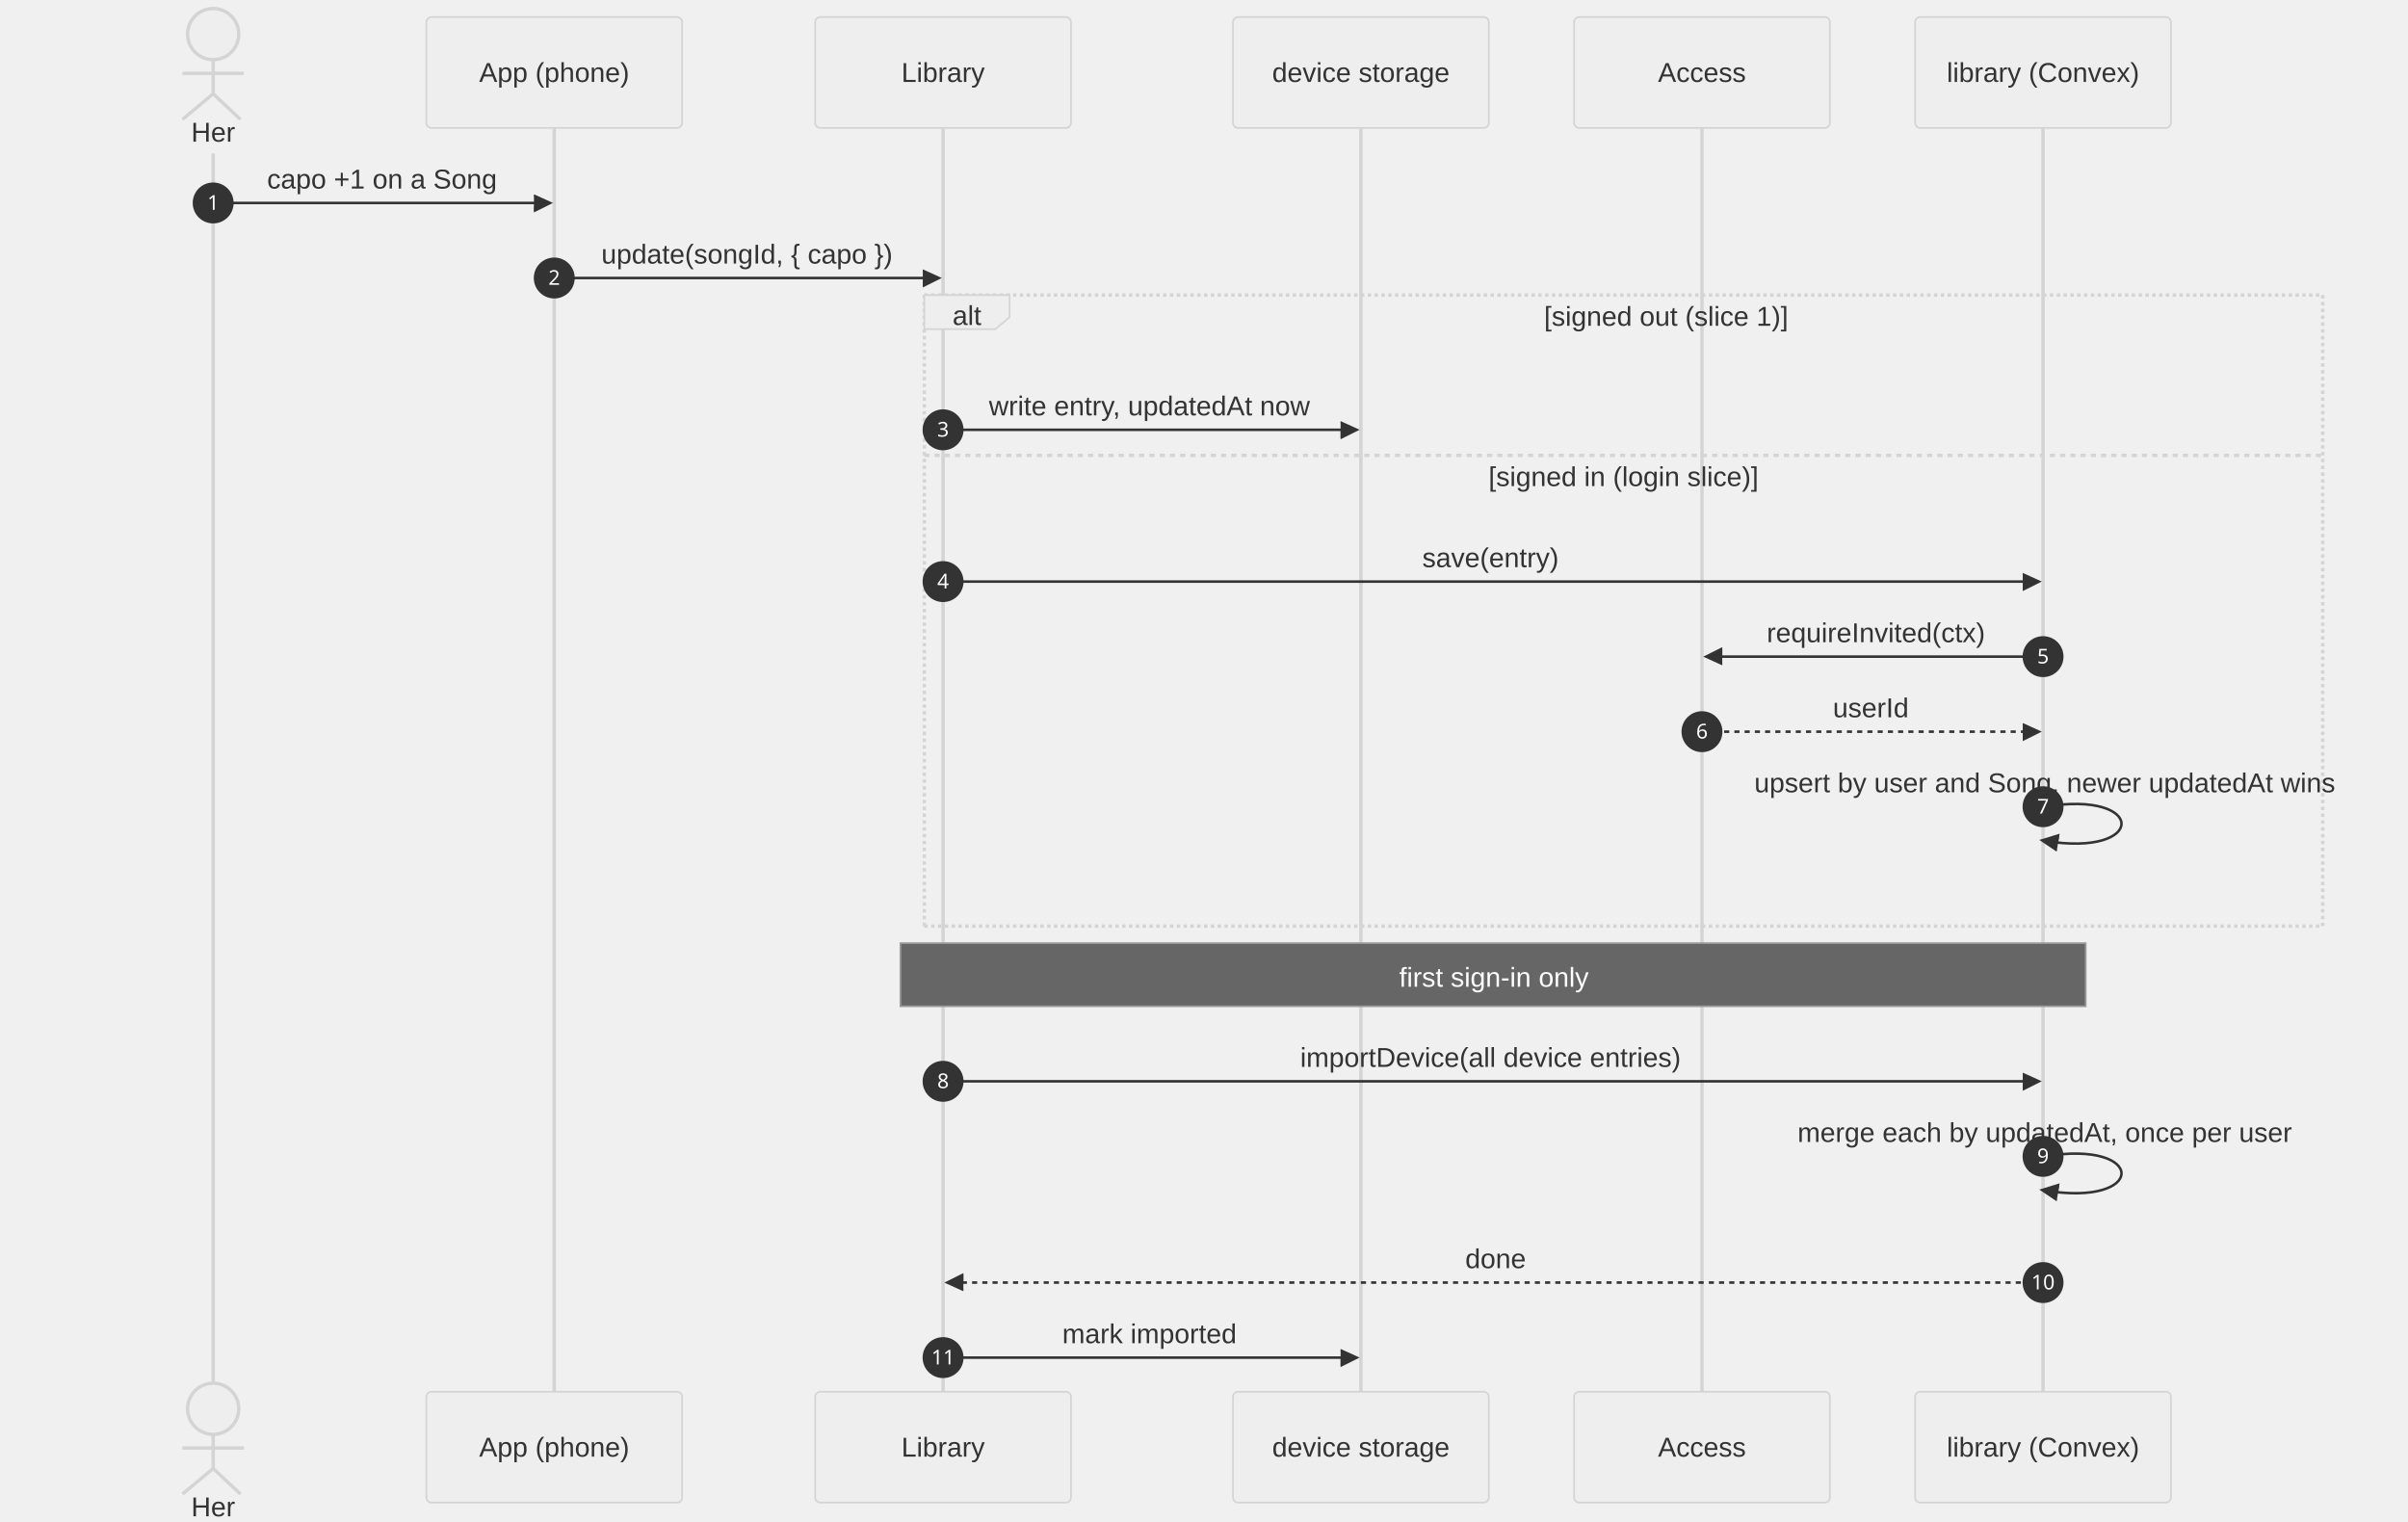
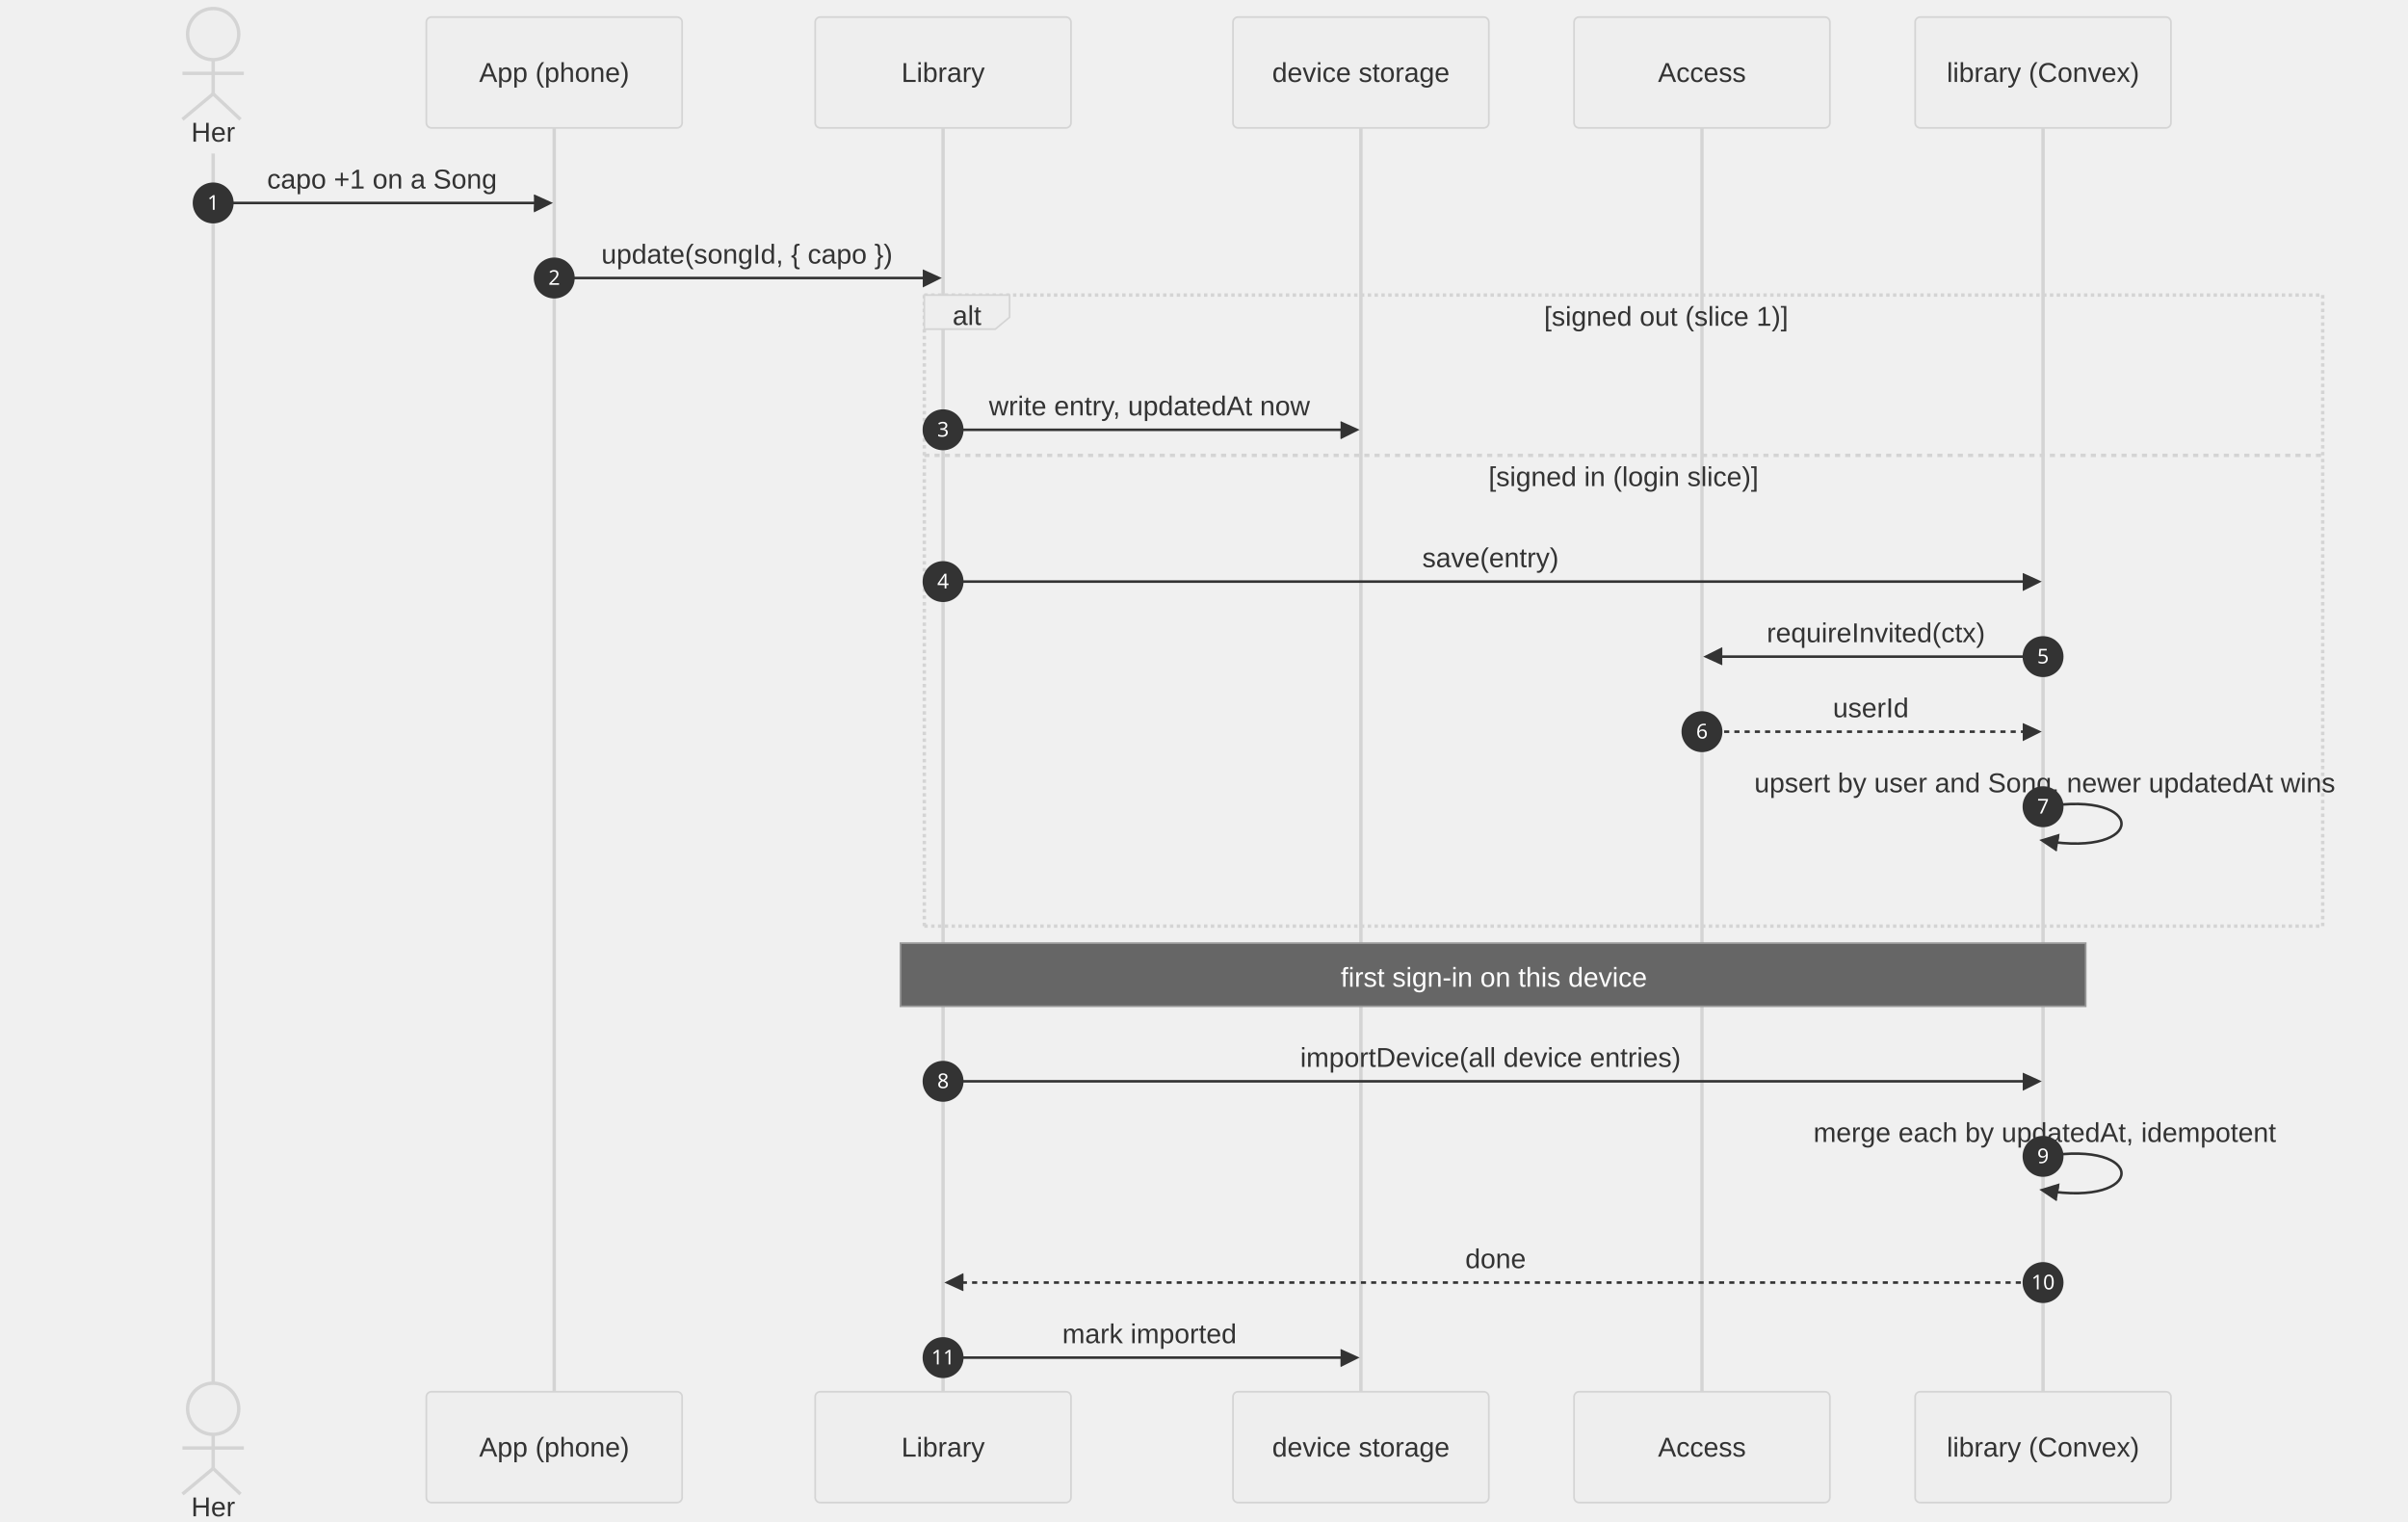
<svg xmlns="http://www.w3.org/2000/svg" id="rendered" width="100%" style="max-width: 1412px;" viewBox="-50 -10 1412 892" role="graphics-document document" aria-roledescription="sequence">
  <g>
    <rect x="1073" y="806" fill="#eaeaea" stroke="#666" width="150" height="65" name="LC" rx="3" ry="3" class="actor actor-bottom" />
    <text x="1148" y="838.5" dominant-baseline="central" alignment-baseline="central" class="actor actor-box" style="text-anchor: middle; font-size: 16px; font-weight: 400;">
      <tspan x="1148" dy="0">library (Convex)</tspan>
    </text>
  </g>
  <g>
    <rect x="873" y="806" fill="#eaeaea" stroke="#666" width="150" height="65" name="Acc" rx="3" ry="3" class="actor actor-bottom" />
    <text x="948" y="838.5" dominant-baseline="central" alignment-baseline="central" class="actor actor-box" style="text-anchor: middle; font-size: 16px; font-weight: 400;">
      <tspan x="948" dy="0">Access</tspan>
    </text>
  </g>
  <g>
    <rect x="673" y="806" fill="#eaeaea" stroke="#666" width="150" height="65" name="Dev" rx="3" ry="3" class="actor actor-bottom" />
    <text x="748" y="838.5" dominant-baseline="central" alignment-baseline="central" class="actor actor-box" style="text-anchor: middle; font-size: 16px; font-weight: 400;">
      <tspan x="748" dy="0">device storage</tspan>
    </text>
  </g>
  <g>
    <rect x="428" y="806" fill="#eaeaea" stroke="#666" width="150" height="65" name="Lib" rx="3" ry="3" class="actor actor-bottom" />
    <text x="503" y="838.5" dominant-baseline="central" alignment-baseline="central" class="actor actor-box" style="text-anchor: middle; font-size: 16px; font-weight: 400;">
      <tspan x="503" dy="0">Library</tspan>
    </text>
  </g>
  <g>
    <rect x="200" y="806" fill="#eaeaea" stroke="#666" width="150" height="65" name="App" rx="3" ry="3" class="actor actor-bottom" />
    <text x="275" y="838.5" dominant-baseline="central" alignment-baseline="central" class="actor actor-box" style="text-anchor: middle; font-size: 16px; font-weight: 400;">
      <tspan x="275" dy="0">App (phone)</tspan>
    </text>
  </g>
  <g />
  <g>
    <line id="actor5" x1="1148" y1="65" x2="1148" y2="806" class="actor-line 200" stroke-width="0.5px" stroke="#999" name="LC" data-et="life-line" data-id="LC" />
    <g id="root-5" data-et="participant" data-type="participant" data-id="LC">
      <rect x="1073" y="0" fill="#eaeaea" stroke="#666" width="150" height="65" name="LC" rx="3" ry="3" class="actor actor-top" />
      <text x="1148" y="32.5" dominant-baseline="central" alignment-baseline="central" class="actor actor-box" style="text-anchor: middle; font-size: 16px; font-weight: 400;">
        <tspan x="1148" dy="0">library (Convex)</tspan>
      </text>
    </g>
  </g>
  <g>
    <line id="actor4" x1="948" y1="65" x2="948" y2="806" class="actor-line 200" stroke-width="0.5px" stroke="#999" name="Acc" data-et="life-line" data-id="Acc" />
    <g id="root-4" data-et="participant" data-type="participant" data-id="Acc">
      <rect x="873" y="0" fill="#eaeaea" stroke="#666" width="150" height="65" name="Acc" rx="3" ry="3" class="actor actor-top" />
      <text x="948" y="32.5" dominant-baseline="central" alignment-baseline="central" class="actor actor-box" style="text-anchor: middle; font-size: 16px; font-weight: 400;">
        <tspan x="948" dy="0">Access</tspan>
      </text>
    </g>
  </g>
  <g>
    <line id="actor3" x1="748" y1="65" x2="748" y2="806" class="actor-line 200" stroke-width="0.5px" stroke="#999" name="Dev" data-et="life-line" data-id="Dev" />
    <g id="root-3" data-et="participant" data-type="participant" data-id="Dev">
      <rect x="673" y="0" fill="#eaeaea" stroke="#666" width="150" height="65" name="Dev" rx="3" ry="3" class="actor actor-top" />
      <text x="748" y="32.5" dominant-baseline="central" alignment-baseline="central" class="actor actor-box" style="text-anchor: middle; font-size: 16px; font-weight: 400;">
        <tspan x="748" dy="0">device storage</tspan>
      </text>
    </g>
  </g>
  <g>
    <line id="actor2" x1="503" y1="65" x2="503" y2="806" class="actor-line 200" stroke-width="0.5px" stroke="#999" name="Lib" data-et="life-line" data-id="Lib" />
    <g id="root-2" data-et="participant" data-type="participant" data-id="Lib">
      <rect x="428" y="0" fill="#eaeaea" stroke="#666" width="150" height="65" name="Lib" rx="3" ry="3" class="actor actor-top" />
      <text x="503" y="32.5" dominant-baseline="central" alignment-baseline="central" class="actor actor-box" style="text-anchor: middle; font-size: 16px; font-weight: 400;">
        <tspan x="503" dy="0">Library</tspan>
      </text>
    </g>
  </g>
  <g>
    <line id="actor1" x1="275" y1="65" x2="275" y2="806" class="actor-line 200" stroke-width="0.5px" stroke="#999" name="App" data-et="life-line" data-id="App" />
    <g id="root-1" data-et="participant" data-type="participant" data-id="App">
      <rect x="200" y="0" fill="#eaeaea" stroke="#666" width="150" height="65" name="App" rx="3" ry="3" class="actor actor-top" />
      <text x="275" y="32.5" dominant-baseline="central" alignment-baseline="central" class="actor actor-box" style="text-anchor: middle; font-size: 16px; font-weight: 400;">
        <tspan x="275" dy="0">App (phone)</tspan>
      </text>
    </g>
  </g>
  <g>
    <line id="actor0" x1="75" y1="80" x2="75" y2="806" class="actor-line 200" stroke-width="0.5px" stroke="#999" name="Her" data-et="life-line" data-id="Her" />
  </g>
  <style>#rendered{font-family:"trebuchet ms",verdana,arial,sans-serif;font-size:16px;fill:#000000;}@keyframes edge-animation-frame{from{stroke-dashoffset:0;}}@keyframes dash{to{stroke-dashoffset:0;}}#rendered .edge-animation-slow{stroke-dasharray:9,5!important;stroke-dashoffset:900;animation:dash 50s linear infinite;stroke-linecap:round;}#rendered .edge-animation-fast{stroke-dasharray:9,5!important;stroke-dashoffset:900;animation:dash 20s linear infinite;stroke-linecap:round;}#rendered .error-icon{fill:#552222;}#rendered .error-text{fill:#552222;stroke:#552222;}#rendered .edge-thickness-normal{stroke-width:1px;}#rendered .edge-thickness-thick{stroke-width:3.5px;}#rendered .edge-pattern-solid{stroke-dasharray:0;}#rendered .edge-thickness-invisible{stroke-width:0;fill:none;}#rendered .edge-pattern-dashed{stroke-dasharray:3;}#rendered .edge-pattern-dotted{stroke-dasharray:2;}#rendered .marker{fill:#666;stroke:#666;}#rendered .marker.cross{stroke:#666;}#rendered svg{font-family:"trebuchet ms",verdana,arial,sans-serif;font-size:16px;}#rendered p{margin:0;}#rendered .actor{stroke:hsl(0, 0%, 83%);fill:#eee;stroke-width:1;}#rendered rect.actor.outer-path[data-look="neo"]{filter:drop-shadow( 1px 2px 2px rgba(185,185,185,1));}#rendered rect.note[data-look="neo"]{stroke:#999;fill:#666;filter:drop-shadow( 1px 2px 2px rgba(185,185,185,1));}#rendered text.actor&gt;tspan{fill:#333;stroke:none;}#rendered .actor-line{stroke:hsl(0, 0%, 83%);}#rendered .innerArc{stroke-width:1.5;stroke-dasharray:none;}#rendered .messageLine0{stroke-width:1.5;stroke-dasharray:none;stroke:#333;}#rendered .messageLine1{stroke-width:1.5;stroke-dasharray:2,2;stroke:#333;}#rendered [id$="-arrowhead"] path{fill:#333;stroke:#333;}#rendered .sequenceNumber{fill:white;}#rendered [id$="-sequencenumber"]{fill:#333;}#rendered [id$="-crosshead"] path{fill:#333;stroke:#333;}#rendered .messageText{fill:#333;stroke:none;}#rendered .labelBox{stroke:hsl(0, 0%, 83%);fill:#eee;filter:none;}#rendered .labelText,#rendered .labelText&gt;tspan{fill:#333;stroke:none;}#rendered .loopText,#rendered .loopText&gt;tspan{fill:#333;stroke:none;}#rendered .sectionTitle,#rendered .sectionTitle&gt;tspan{fill:#333;stroke:none;}#rendered .loopLine{stroke-width:2px;stroke-dasharray:2,2;stroke:hsl(0, 0%, 83%);fill:hsl(0, 0%, 83%);}#rendered .note{stroke:#999;fill:#666;}#rendered .noteText,#rendered .noteText&gt;tspan{fill:#fff;stroke:none;font-weight:normal;}#rendered .activation0{fill:#f4f4f4;stroke:#666;}#rendered .activation1{fill:#f4f4f4;stroke:#666;}#rendered .activation2{fill:#f4f4f4;stroke:#666;}#rendered .actorPopupMenu{position:absolute;}#rendered .actorPopupMenuPanel{position:absolute;fill:#eee;box-shadow:0px 8px 16px 0px rgba(0,0,0,0.2);filter:drop-shadow(3px 5px 2px rgb(0 0 0 / 0.4));}#rendered .actor-man circle,#rendered line{fill:#eee;stroke-width:2px;}#rendered g rect.rect{filter:drop-shadow( 1px 2px 2px rgba(185,185,185,1));stroke:#999;}#rendered .node .neo-node{stroke:#999;}#rendered [data-look="neo"].node rect,#rendered [data-look="neo"].cluster rect,#rendered [data-look="neo"].node polygon{stroke:url(#rendered-gradient);filter:drop-shadow( 1px 2px 2px rgba(185,185,185,1));}#rendered [data-look="neo"].swimlane.cluster rect{filter:none;}#rendered [data-look="neo"].node path{stroke:url(#rendered-gradient);stroke-width:1px;}#rendered [data-look="neo"].node .outer-path{filter:drop-shadow( 1px 2px 2px rgba(185,185,185,1));}#rendered [data-look="neo"].node .neo-line path{stroke:#999;filter:none;}#rendered [data-look="neo"].node circle{stroke:url(#rendered-gradient);filter:drop-shadow( 1px 2px 2px rgba(185,185,185,1));}#rendered [data-look="neo"].node circle .state-start{fill:#000000;}#rendered [data-look="neo"].icon-shape .icon{fill:url(#rendered-gradient);filter:drop-shadow( 1px 2px 2px rgba(185,185,185,1));}#rendered [data-look="neo"].icon-shape .icon-neo path{stroke:url(#rendered-gradient);filter:drop-shadow( 1px 2px 2px rgba(185,185,185,1));}#rendered :root{--mermaid-font-family:"trebuchet ms",verdana,arial,sans-serif;}</style>
  <g />
  <defs>
    <symbol id="rendered-computer" width="24" height="24">
      <path transform="scale(.5)" d="M2 2v13h20v-13h-20zm18 11h-16v-9h16v9zm-10.228 6l.466-1h3.524l.467 1h-4.457zm14.228 3h-24l2-6h2.104l-1.33 4h18.45l-1.297-4h2.073l2 6zm-5-10h-14v-7h14v7z" />
    </symbol>
  </defs>
  <defs>
    <symbol id="rendered-database" fill-rule="evenodd" clip-rule="evenodd">
      <path transform="scale(.5)" d="M12.258.001l.256.004.255.005.253.008.251.01.249.012.247.015.246.016.242.019.241.02.239.023.236.024.233.027.231.028.229.031.225.032.223.034.22.036.217.038.214.04.211.041.208.043.205.045.201.046.198.048.194.05.191.051.187.053.183.054.18.056.175.057.172.059.168.06.163.061.16.063.155.064.15.066.074.033.073.033.071.034.07.034.069.035.068.035.067.035.066.035.064.036.064.036.062.036.06.036.06.037.058.037.058.037.055.038.055.038.053.038.052.038.051.039.05.039.048.039.047.039.045.04.044.04.043.04.041.04.04.041.039.041.037.041.036.041.034.041.033.042.032.042.03.042.029.042.027.042.026.043.024.043.023.043.021.043.02.043.018.044.017.043.015.044.013.044.012.044.011.045.009.044.007.045.006.045.004.045.002.045.001.045v17l-.001.045-.002.045-.004.045-.006.045-.007.045-.009.044-.011.045-.012.044-.013.044-.015.044-.017.043-.018.044-.02.043-.021.043-.023.043-.024.043-.026.043-.027.042-.029.042-.03.042-.032.042-.033.042-.034.041-.036.041-.037.041-.039.041-.04.041-.041.04-.043.04-.044.04-.045.04-.047.039-.048.039-.05.039-.051.039-.052.038-.053.038-.055.038-.055.038-.058.037-.058.037-.06.037-.06.036-.062.036-.064.036-.064.036-.066.035-.067.035-.068.035-.069.035-.07.034-.071.034-.073.033-.074.033-.15.066-.155.064-.16.063-.163.061-.168.06-.172.059-.175.057-.18.056-.183.054-.187.053-.191.051-.194.05-.198.048-.201.046-.205.045-.208.043-.211.041-.214.04-.217.038-.22.036-.223.034-.225.032-.229.031-.231.028-.233.027-.236.024-.239.023-.241.02-.242.019-.246.016-.247.015-.249.012-.251.01-.253.008-.255.005-.256.004-.258.001-.258-.001-.256-.004-.255-.005-.253-.008-.251-.01-.249-.012-.247-.015-.245-.016-.243-.019-.241-.02-.238-.023-.236-.024-.234-.027-.231-.028-.228-.031-.226-.032-.223-.034-.22-.036-.217-.038-.214-.04-.211-.041-.208-.043-.204-.045-.201-.046-.198-.048-.195-.05-.19-.051-.187-.053-.184-.054-.179-.056-.176-.057-.172-.059-.167-.06-.164-.061-.159-.063-.155-.064-.151-.066-.074-.033-.072-.033-.072-.034-.07-.034-.069-.035-.068-.035-.067-.035-.066-.035-.064-.036-.063-.036-.062-.036-.061-.036-.06-.037-.058-.037-.057-.037-.056-.038-.055-.038-.053-.038-.052-.038-.051-.039-.049-.039-.049-.039-.046-.039-.046-.04-.044-.04-.043-.04-.041-.04-.04-.041-.039-.041-.037-.041-.036-.041-.034-.041-.033-.042-.032-.042-.03-.042-.029-.042-.027-.042-.026-.043-.024-.043-.023-.043-.021-.043-.02-.043-.018-.044-.017-.043-.015-.044-.013-.044-.012-.044-.011-.045-.009-.044-.007-.045-.006-.045-.004-.045-.002-.045-.001-.045v-17l.001-.045.002-.045.004-.045.006-.045.007-.045.009-.044.011-.045.012-.044.013-.044.015-.044.017-.043.018-.044.02-.043.021-.043.023-.043.024-.043.026-.043.027-.042.029-.042.03-.042.032-.042.033-.042.034-.041.036-.041.037-.041.039-.041.04-.041.041-.04.043-.04.044-.04.046-.04.046-.039.049-.039.049-.039.051-.039.052-.038.053-.038.055-.038.056-.038.057-.037.058-.037.06-.037.061-.036.062-.036.063-.036.064-.036.066-.035.067-.035.068-.035.069-.035.07-.034.072-.034.072-.033.074-.033.151-.066.155-.064.159-.063.164-.061.167-.06.172-.059.176-.057.179-.056.184-.054.187-.053.19-.051.195-.05.198-.048.201-.046.204-.045.208-.043.211-.041.214-.04.217-.038.22-.036.223-.034.226-.032.228-.031.231-.028.234-.027.236-.024.238-.023.241-.02.243-.019.245-.016.247-.015.249-.012.251-.01.253-.008.255-.005.256-.004.258-.001.258.001zm-9.258 20.499v.01l.001.021.003.021.004.022.005.021.006.022.007.022.009.023.01.022.011.023.012.023.013.023.015.023.016.024.017.023.018.024.019.024.021.024.022.025.023.024.024.025.052.049.056.05.061.051.066.051.07.051.075.051.079.052.084.052.088.052.092.052.097.052.102.051.105.052.11.052.114.051.119.051.123.051.127.05.131.05.135.05.139.048.144.049.147.047.152.047.155.047.16.045.163.045.167.043.171.043.176.041.178.041.183.039.187.039.19.037.194.035.197.035.202.033.204.031.209.03.212.029.216.027.219.025.222.024.226.021.23.02.233.018.236.016.24.015.243.012.246.01.249.008.253.005.256.004.259.001.26-.001.257-.004.254-.005.25-.008.247-.011.244-.012.241-.014.237-.016.233-.018.231-.021.226-.021.224-.024.22-.026.216-.027.212-.028.21-.031.205-.031.202-.034.198-.034.194-.036.191-.037.187-.039.183-.04.179-.04.175-.042.172-.043.168-.044.163-.045.16-.046.155-.046.152-.047.148-.048.143-.049.139-.049.136-.05.131-.05.126-.05.123-.051.118-.052.114-.051.11-.052.106-.052.101-.052.096-.052.092-.052.088-.053.083-.051.079-.052.074-.052.07-.051.065-.051.06-.051.056-.05.051-.05.023-.024.023-.025.021-.024.02-.024.019-.024.018-.024.017-.024.015-.023.014-.024.013-.023.012-.023.01-.023.01-.022.008-.022.006-.022.006-.022.004-.022.004-.021.001-.021.001-.021v-4.127l-.077.055-.08.053-.083.054-.085.053-.087.052-.09.052-.093.051-.095.05-.097.05-.1.049-.102.049-.105.048-.106.047-.109.047-.111.046-.114.045-.115.045-.118.044-.12.043-.122.042-.124.042-.126.041-.128.04-.13.04-.132.038-.134.038-.135.037-.138.037-.139.035-.142.035-.143.034-.144.033-.147.032-.148.031-.15.03-.151.03-.153.029-.154.027-.156.027-.158.026-.159.025-.161.024-.162.023-.163.022-.165.021-.166.02-.167.019-.169.018-.169.017-.171.016-.173.015-.173.014-.175.013-.175.012-.177.011-.178.01-.179.008-.179.008-.181.006-.182.005-.182.004-.184.003-.184.002h-.37l-.184-.002-.184-.003-.182-.004-.182-.005-.181-.006-.179-.008-.179-.008-.178-.01-.176-.011-.176-.012-.175-.013-.173-.014-.172-.015-.171-.016-.17-.017-.169-.018-.167-.019-.166-.02-.165-.021-.163-.022-.162-.023-.161-.024-.159-.025-.157-.026-.156-.027-.155-.027-.153-.029-.151-.03-.15-.03-.148-.031-.146-.032-.145-.033-.143-.034-.141-.035-.14-.035-.137-.037-.136-.037-.134-.038-.132-.038-.13-.04-.128-.04-.126-.041-.124-.042-.122-.042-.12-.044-.117-.043-.116-.045-.113-.045-.112-.046-.109-.047-.106-.047-.105-.048-.102-.049-.1-.049-.097-.05-.095-.05-.093-.052-.09-.051-.087-.052-.085-.053-.083-.054-.08-.054-.077-.054v4.127zm0-5.654v.011l.001.021.003.021.004.021.005.022.006.022.007.022.009.022.01.022.011.023.012.023.013.023.015.024.016.023.017.024.018.024.019.024.021.024.022.024.023.025.024.024.052.05.056.05.061.05.066.051.07.051.075.052.079.051.084.052.088.052.092.052.097.052.102.052.105.052.11.051.114.051.119.052.123.05.127.051.131.05.135.049.139.049.144.048.147.048.152.047.155.046.16.045.163.045.167.044.171.042.176.042.178.04.183.04.187.038.19.037.194.036.197.034.202.033.204.032.209.03.212.028.216.027.219.025.222.024.226.022.23.02.233.018.236.016.24.014.243.012.246.01.249.008.253.006.256.003.259.001.26-.001.257-.003.254-.006.25-.008.247-.01.244-.012.241-.015.237-.016.233-.018.231-.02.226-.022.224-.024.22-.025.216-.027.212-.029.21-.03.205-.032.202-.033.198-.035.194-.036.191-.037.187-.039.183-.039.179-.041.175-.042.172-.043.168-.044.163-.045.16-.045.155-.047.152-.047.148-.048.143-.048.139-.05.136-.049.131-.05.126-.051.123-.051.118-.051.114-.052.11-.052.106-.052.101-.052.096-.052.092-.052.088-.052.083-.052.079-.052.074-.051.07-.052.065-.051.06-.05.056-.051.051-.049.023-.025.023-.024.021-.025.02-.024.019-.024.018-.024.017-.024.015-.023.014-.023.013-.024.012-.022.01-.023.01-.023.008-.022.006-.022.006-.022.004-.021.004-.022.001-.021.001-.021v-4.139l-.077.054-.08.054-.083.054-.085.052-.087.053-.09.051-.093.051-.095.051-.097.05-.1.049-.102.049-.105.048-.106.047-.109.047-.111.046-.114.045-.115.044-.118.044-.12.044-.122.042-.124.042-.126.041-.128.04-.13.039-.132.039-.134.038-.135.037-.138.036-.139.036-.142.035-.143.033-.144.033-.147.033-.148.031-.15.03-.151.03-.153.028-.154.028-.156.027-.158.026-.159.025-.161.024-.162.023-.163.022-.165.021-.166.02-.167.019-.169.018-.169.017-.171.016-.173.015-.173.014-.175.013-.175.012-.177.011-.178.009-.179.009-.179.007-.181.007-.182.005-.182.004-.184.003-.184.002h-.37l-.184-.002-.184-.003-.182-.004-.182-.005-.181-.007-.179-.007-.179-.009-.178-.009-.176-.011-.176-.012-.175-.013-.173-.014-.172-.015-.171-.016-.17-.017-.169-.018-.167-.019-.166-.02-.165-.021-.163-.022-.162-.023-.161-.024-.159-.025-.157-.026-.156-.027-.155-.028-.153-.028-.151-.03-.15-.03-.148-.031-.146-.033-.145-.033-.143-.033-.141-.035-.14-.036-.137-.036-.136-.037-.134-.038-.132-.039-.13-.039-.128-.04-.126-.041-.124-.042-.122-.043-.12-.043-.117-.044-.116-.044-.113-.046-.112-.046-.109-.046-.106-.047-.105-.048-.102-.049-.1-.049-.097-.05-.095-.051-.093-.051-.09-.051-.087-.053-.085-.052-.083-.054-.08-.054-.077-.054v4.139zm0-5.666v.011l.001.02.003.022.004.021.005.022.006.021.007.022.009.023.01.022.011.023.012.023.013.023.015.023.016.024.017.024.018.023.019.024.021.025.022.024.023.024.024.025.052.05.056.05.061.05.066.051.07.051.075.052.079.051.084.052.088.052.092.052.097.052.102.052.105.051.11.052.114.051.119.051.123.051.127.05.131.05.135.05.139.049.144.048.147.048.152.047.155.046.16.045.163.045.167.043.171.043.176.042.178.04.183.04.187.038.19.037.194.036.197.034.202.033.204.032.209.03.212.028.216.027.219.025.222.024.226.021.23.02.233.018.236.017.24.014.243.012.246.01.249.008.253.006.256.003.259.001.26-.001.257-.003.254-.006.25-.008.247-.01.244-.013.241-.014.237-.016.233-.018.231-.02.226-.022.224-.024.22-.025.216-.027.212-.029.21-.03.205-.032.202-.033.198-.035.194-.036.191-.037.187-.039.183-.039.179-.041.175-.042.172-.043.168-.044.163-.045.16-.045.155-.047.152-.047.148-.048.143-.049.139-.049.136-.049.131-.051.126-.05.123-.051.118-.052.114-.051.11-.052.106-.052.101-.052.096-.052.092-.052.088-.052.083-.052.079-.052.074-.052.07-.051.065-.051.06-.051.056-.05.051-.049.023-.025.023-.025.021-.024.02-.024.019-.024.018-.024.017-.024.015-.023.014-.024.013-.023.012-.023.01-.022.01-.023.008-.022.006-.022.006-.022.004-.022.004-.021.001-.021.001-.021v-4.153l-.077.054-.08.054-.083.053-.085.053-.087.053-.09.051-.093.051-.095.051-.097.05-.1.049-.102.048-.105.048-.106.048-.109.046-.111.046-.114.046-.115.044-.118.044-.12.043-.122.043-.124.042-.126.041-.128.04-.13.039-.132.039-.134.038-.135.037-.138.036-.139.036-.142.034-.143.034-.144.033-.147.032-.148.032-.15.03-.151.03-.153.028-.154.028-.156.027-.158.026-.159.024-.161.024-.162.023-.163.023-.165.021-.166.02-.167.019-.169.018-.169.017-.171.016-.173.015-.173.014-.175.013-.175.012-.177.01-.178.01-.179.009-.179.007-.181.006-.182.006-.182.004-.184.003-.184.001-.185.001-.185-.001-.184-.001-.184-.003-.182-.004-.182-.006-.181-.006-.179-.007-.179-.009-.178-.01-.176-.01-.176-.012-.175-.013-.173-.014-.172-.015-.171-.016-.17-.017-.169-.018-.167-.019-.166-.02-.165-.021-.163-.023-.162-.023-.161-.024-.159-.024-.157-.026-.156-.027-.155-.028-.153-.028-.151-.03-.15-.03-.148-.032-.146-.032-.145-.033-.143-.034-.141-.034-.14-.036-.137-.036-.136-.037-.134-.038-.132-.039-.13-.039-.128-.041-.126-.041-.124-.041-.122-.043-.12-.043-.117-.044-.116-.044-.113-.046-.112-.046-.109-.046-.106-.048-.105-.048-.102-.048-.1-.05-.097-.049-.095-.051-.093-.051-.09-.052-.087-.052-.085-.053-.083-.053-.08-.054-.077-.054v4.153zm8.74-8.179l-.257.004-.254.005-.25.008-.247.011-.244.012-.241.014-.237.016-.233.018-.231.021-.226.022-.224.023-.22.026-.216.027-.212.028-.21.031-.205.032-.202.033-.198.034-.194.036-.191.038-.187.038-.183.04-.179.041-.175.042-.172.043-.168.043-.163.045-.16.046-.155.046-.152.048-.148.048-.143.048-.139.049-.136.05-.131.05-.126.051-.123.051-.118.051-.114.052-.11.052-.106.052-.101.052-.096.052-.092.052-.088.052-.083.052-.079.052-.074.051-.07.052-.065.051-.06.05-.056.05-.051.05-.023.025-.023.024-.021.024-.02.025-.019.024-.018.024-.017.023-.015.024-.014.023-.013.023-.012.023-.01.023-.01.022-.008.022-.006.023-.006.021-.004.022-.004.021-.001.021-.001.021.001.021.001.021.004.021.004.022.006.021.006.023.008.022.01.022.01.023.012.023.013.023.014.023.015.024.017.023.018.024.019.024.02.025.021.024.023.024.023.025.051.05.056.05.06.05.065.051.07.052.074.051.079.052.083.052.088.052.092.052.096.052.101.052.106.052.11.052.114.052.118.051.123.051.126.051.131.05.136.05.139.049.143.048.148.048.152.048.155.046.16.046.163.045.168.043.172.043.175.042.179.041.183.04.187.038.191.038.194.036.198.034.202.033.205.032.21.031.212.028.216.027.22.026.224.023.226.022.231.021.233.018.237.016.241.014.244.012.247.011.25.008.254.005.257.004.26.001.26-.001.257-.004.254-.005.25-.008.247-.011.244-.012.241-.014.237-.016.233-.018.231-.021.226-.022.224-.023.22-.026.216-.027.212-.028.21-.031.205-.032.202-.033.198-.034.194-.036.191-.038.187-.038.183-.04.179-.041.175-.042.172-.043.168-.043.163-.045.16-.046.155-.046.152-.048.148-.048.143-.048.139-.049.136-.05.131-.05.126-.051.123-.051.118-.051.114-.052.11-.052.106-.052.101-.052.096-.052.092-.052.088-.052.083-.052.079-.052.074-.051.07-.052.065-.051.06-.05.056-.05.051-.05.023-.025.023-.024.021-.024.02-.025.019-.024.018-.024.017-.023.015-.024.014-.023.013-.023.012-.023.01-.023.01-.022.008-.022.006-.023.006-.021.004-.022.004-.021.001-.021.001-.021-.001-.021-.001-.021-.004-.021-.004-.022-.006-.021-.006-.023-.008-.022-.01-.022-.01-.023-.012-.023-.013-.023-.014-.023-.015-.024-.017-.023-.018-.024-.019-.024-.02-.025-.021-.024-.023-.024-.023-.025-.051-.05-.056-.05-.06-.05-.065-.051-.07-.052-.074-.051-.079-.052-.083-.052-.088-.052-.092-.052-.096-.052-.101-.052-.106-.052-.11-.052-.114-.052-.118-.051-.123-.051-.126-.051-.131-.05-.136-.05-.139-.049-.143-.048-.148-.048-.152-.048-.155-.046-.16-.046-.163-.045-.168-.043-.172-.043-.175-.042-.179-.041-.183-.04-.187-.038-.191-.038-.194-.036-.198-.034-.202-.033-.205-.032-.21-.031-.212-.028-.216-.027-.22-.026-.224-.023-.226-.022-.231-.021-.233-.018-.237-.016-.241-.014-.244-.012-.247-.011-.25-.008-.254-.005-.257-.004-.26-.001-.26.001z" />
    </symbol>
  </defs>
  <defs>
    <symbol id="rendered-clock" width="24" height="24">
      <path transform="scale(.5)" d="M12 2c5.514 0 10 4.486 10 10s-4.486 10-10 10-10-4.486-10-10 4.486-10 10-10zm0-2c-6.627 0-12 5.373-12 12s5.373 12 12 12 12-5.373 12-12-5.373-12-12-12zm5.848 12.459c.202.038.202.333.001.372-1.907.361-6.045 1.111-6.547 1.111-.719 0-1.301-.582-1.301-1.301 0-.512.77-5.447 1.125-7.445.034-.192.312-.181.343.014l.985 6.238 5.394 1.011z" />
    </symbol>
  </defs>
  <defs>
    <marker id="rendered-arrowhead" refX="7.9" refY="5" markerUnits="userSpaceOnUse" markerWidth="12" markerHeight="12" orient="auto-start-reverse">
      <path d="M -1 0 L 10 5 L 0 10 z" />
    </marker>
  </defs>
  <defs>
    <marker id="rendered-crosshead" markerWidth="15" markerHeight="8" orient="auto" refX="4" refY="4.5">
      <path fill="none" stroke="#000000" stroke-width="1pt" d="M 1,2 L 6,7 M 6,2 L 1,7" style="stroke-dasharray: 0, 0;" />
    </marker>
  </defs>
  <defs>
    <marker id="rendered-filled-head" refX="15.5" refY="7" markerWidth="20" markerHeight="28" orient="auto">
      <path d="M 18,7 L9,13 L14,7 L9,1 Z" />
    </marker>
  </defs>
  <defs>
    <marker id="rendered-sequencenumber" refX="15" refY="15" markerWidth="60" markerHeight="40" orient="auto">
      <circle cx="15" cy="15" r="6" />
    </marker>
  </defs>
  <defs>
    <marker id="rendered-solidTopArrowHead" refX="7.9" refY="7.25" markerUnits="userSpaceOnUse" markerWidth="12" markerHeight="12" orient="auto-start-reverse">
      <path d="M 0 0 L 10 8 L 0 8 z" />
    </marker>
  </defs>
  <defs>
    <marker id="rendered-solidBottomArrowHead" refX="7.9" refY="0.75" markerUnits="userSpaceOnUse" markerWidth="12" markerHeight="12" orient="auto-start-reverse">
      <path d="M 0 0 L 10 0 L 0 8 z" />
    </marker>
  </defs>
  <defs>
    <marker id="rendered-stickTopArrowHead" refX="7.5" refY="7" markerUnits="userSpaceOnUse" markerWidth="12" markerHeight="12" orient="auto-start-reverse">
      <path d="M 0 0 L 7 7" stroke="black" stroke-width="1.5" fill="none" />
    </marker>
  </defs>
  <defs>
    <marker id="rendered-stickBottomArrowHead" refX="7.5" refY="0" markerUnits="userSpaceOnUse" markerWidth="12" markerHeight="12" orient="auto-start-reverse">
      <path d="M 0 7 L 7 0" stroke="black" stroke-width="1.5" fill="none" />
    </marker>
  </defs>
  <g data-et="control-structure" data-id="i10">
    <line x1="492" y1="163" x2="1312" y2="163" class="loopLine" />
    <line x1="1312" y1="163" x2="1312" y2="533" class="loopLine" />
    <line x1="492" y1="533" x2="1312" y2="533" class="loopLine" />
    <line x1="492" y1="163" x2="492" y2="533" class="loopLine" />
    <line x1="492" y1="257" x2="1312" y2="257" class="loopLine" style="stroke-dasharray: 3, 3;" />
    <polygon points="492,163 542,163 542,176 533.6,183 492,183" class="labelBox" />
    <text x="517" y="176" text-anchor="middle" dominant-baseline="middle" alignment-baseline="middle" class="labelText" style="font-size: 16px; font-weight: 400;">alt</text>
    <text x="927" y="181" text-anchor="middle" class="loopText" style="font-size: 16px; font-weight: 400;">
      <tspan x="927">[signed out (slice 1)]</tspan>
    </text>
    <text x="902" y="275" text-anchor="middle" class="sectionTitle" style="font-size: 16px; font-weight: 400;">[signed in (login slice)]</text>
  </g>
  <g data-et="note" data-id="i11">
    <rect x="478" y="543" fill="#EDF2AE" stroke="#666" width="695" height="37" class="note" />
    <text x="826" y="548" text-anchor="middle" dominant-baseline="middle" alignment-baseline="middle" class="noteText" dy="1em" style="font-size: 16px; font-weight: 400;">
-       <tspan x="826">first sign-in only</tspan>
+       <tspan x="826">first sign-in on this device</tspan>
    </text>
  </g>
  <g class="actor-man actor-top" name="Her" data-et="participant" data-type="actor" data-id="Her" style="stroke: rgb(212, 212, 212);">
    <line id="actor-man-torso0" x1="75" y1="25" x2="75" y2="45" />
    <line id="actor-man-arms0" x1="57" y1="33" x2="93" y2="33" />
    <line x1="57" y1="60" x2="75" y2="45" />
    <line x1="75" y1="45" x2="91" y2="60" />
    <circle cx="75" cy="10" r="15" width="150" height="65" />
    <text x="75" y="67.5" dominant-baseline="central" alignment-baseline="central" class="actor actor-man" style="text-anchor: middle; font-size: 16px; font-weight: 400;">
      <tspan x="75" dy="0">Her</tspan>
    </text>
  </g>
  <text x="174" y="80" text-anchor="middle" dominant-baseline="middle" alignment-baseline="middle" class="messageText" dy="1em" style="font-size: 16px; font-weight: 400;">capo +1 on a Song</text>
  <line x1="82" y1="109" x2="271" y2="109" class="messageLine0" data-et="message" data-id="i1" data-from="Her" data-to="App" stroke-width="2" stroke="none" marker-end="url(#rendered-arrowhead)" style="fill: none;" />
  <line x1="75" y1="109" x2="75" y2="109" stroke-width="0" marker-start="url(#rendered-sequencenumber)" />
  <text x="75" y="113" font-family="sans-serif" font-size="12px" text-anchor="middle" class="sequenceNumber">1</text>
  <text x="388" y="124" text-anchor="middle" dominant-baseline="middle" alignment-baseline="middle" class="messageText" dy="1em" style="font-size: 16px; font-weight: 400;">update(songId, { capo })</text>
  <line x1="282" y1="153" x2="499" y2="153" class="messageLine0" data-et="message" data-id="i2" data-from="App" data-to="Lib" stroke-width="2" stroke="none" marker-end="url(#rendered-arrowhead)" style="fill: none;" />
  <line x1="275" y1="153" x2="275" y2="153" stroke-width="0" marker-start="url(#rendered-sequencenumber)" />
  <text x="275" y="157" font-family="sans-serif" font-size="12px" text-anchor="middle" class="sequenceNumber">2</text>
  <text x="624" y="213" text-anchor="middle" dominant-baseline="middle" alignment-baseline="middle" class="messageText" dy="1em" style="font-size: 16px; font-weight: 400;">write entry, updatedAt now</text>
  <line x1="510" y1="242" x2="744" y2="242" class="messageLine0" data-et="message" data-id="i4" data-from="Lib" data-to="Dev" stroke-width="2" stroke="none" marker-end="url(#rendered-arrowhead)" style="fill: none;" />
  <line x1="503" y1="242" x2="503" y2="242" stroke-width="0" marker-start="url(#rendered-sequencenumber)" />
  <text x="503" y="246" font-family="sans-serif" font-size="12px" text-anchor="middle" class="sequenceNumber">3</text>
  <text x="824" y="302" text-anchor="middle" dominant-baseline="middle" alignment-baseline="middle" class="messageText" dy="1em" style="font-size: 16px; font-weight: 400;">save(entry)</text>
  <line x1="510" y1="331" x2="1144" y2="331" class="messageLine0" data-et="message" data-id="i6" data-from="Lib" data-to="LC" stroke-width="2" stroke="none" marker-end="url(#rendered-arrowhead)" style="fill: none;" />
  <line x1="503" y1="331" x2="503" y2="331" stroke-width="0" marker-start="url(#rendered-sequencenumber)" />
  <text x="503" y="335" font-family="sans-serif" font-size="12px" text-anchor="middle" class="sequenceNumber">4</text>
  <text x="1050" y="346" text-anchor="middle" dominant-baseline="middle" alignment-baseline="middle" class="messageText" dy="1em" style="font-size: 16px; font-weight: 400;">requireInvited(ctx)</text>
  <line x1="1153" y1="375" x2="952" y2="375" class="messageLine0" data-et="message" data-id="i7" data-from="LC" data-to="Acc" stroke-width="2" stroke="none" marker-end="url(#rendered-arrowhead)" style="fill: none;" />
  <line x1="1148" y1="375" x2="1148" y2="375" stroke-width="0" marker-start="url(#rendered-sequencenumber)" />
  <text x="1148" y="379" font-family="sans-serif" font-size="12px" text-anchor="middle" class="sequenceNumber">5</text>
  <text x="1047" y="390" text-anchor="middle" dominant-baseline="middle" alignment-baseline="middle" class="messageText" dy="1em" style="font-size: 16px; font-weight: 400;">userId</text>
  <line x1="955" y1="419" x2="1144" y2="419" class="messageLine1" data-et="message" data-id="i8" data-from="Acc" data-to="LC" stroke-width="2" stroke="none" marker-end="url(#rendered-arrowhead)" style="stroke-dasharray: 3, 3; fill: none;" />
  <line x1="948" y1="419" x2="948" y2="419" stroke-width="0" marker-start="url(#rendered-sequencenumber)" />
  <text x="948" y="423" font-family="sans-serif" font-size="12px" text-anchor="middle" class="sequenceNumber">6</text>
  <text x="1149" y="434" text-anchor="middle" dominant-baseline="middle" alignment-baseline="middle" class="messageText" dy="1em" style="font-size: 16px; font-weight: 400;">upsert by user and Song, newer updatedAt wins</text>
  <path d="M 1149,463 C 1209,453 1209,493 1149,483" class="messageLine0" data-et="message" data-id="i9" data-from="LC" data-to="LC" stroke-width="2" stroke="none" marker-end="url(#rendered-arrowhead)" x1="1155" style="fill: none;" />
  <line x1="1148" y1="463" x2="1148" y2="463" stroke-width="0" marker-start="url(#rendered-sequencenumber)" />
  <text x="1148" y="467" font-family="sans-serif" font-size="12px" text-anchor="middle" class="sequenceNumber">7</text>
  <text x="824" y="595" text-anchor="middle" dominant-baseline="middle" alignment-baseline="middle" class="messageText" dy="1em" style="font-size: 16px; font-weight: 400;">importDevice(all device entries)</text>
  <line x1="510" y1="624" x2="1144" y2="624" class="messageLine0" data-et="message" data-id="i12" data-from="Lib" data-to="LC" stroke-width="2" stroke="none" marker-end="url(#rendered-arrowhead)" style="fill: none;" />
  <line x1="503" y1="624" x2="503" y2="624" stroke-width="0" marker-start="url(#rendered-sequencenumber)" />
  <text x="503" y="628" font-family="sans-serif" font-size="12px" text-anchor="middle" class="sequenceNumber">8</text>
-   <text x="1149" y="639" text-anchor="middle" dominant-baseline="middle" alignment-baseline="middle" class="messageText" dy="1em" style="font-size: 16px; font-weight: 400;">merge each by updatedAt, once per user</text>
+   <text x="1149" y="639" text-anchor="middle" dominant-baseline="middle" alignment-baseline="middle" class="messageText" dy="1em" style="font-size: 16px; font-weight: 400;">merge each by updatedAt, idempotent</text>
  <path d="M 1149,668 C 1209,658 1209,698 1149,688" class="messageLine0" data-et="message" data-id="i13" data-from="LC" data-to="LC" stroke-width="2" stroke="none" marker-end="url(#rendered-arrowhead)" x1="1155" style="fill: none;" />
  <line x1="1148" y1="668" x2="1148" y2="668" stroke-width="0" marker-start="url(#rendered-sequencenumber)" />
  <text x="1148" y="672" font-family="sans-serif" font-size="12px" text-anchor="middle" class="sequenceNumber">9</text>
  <text x="827" y="713" text-anchor="middle" dominant-baseline="middle" alignment-baseline="middle" class="messageText" dy="1em" style="font-size: 16px; font-weight: 400;">done</text>
  <line x1="1153" y1="742" x2="507" y2="742" class="messageLine1" data-et="message" data-id="i14" data-from="LC" data-to="Lib" stroke-width="2" stroke="none" marker-end="url(#rendered-arrowhead)" style="stroke-dasharray: 3, 3; fill: none;" />
  <line x1="1148" y1="742" x2="1148" y2="742" stroke-width="0" marker-start="url(#rendered-sequencenumber)" />
  <text x="1148" y="746" font-family="sans-serif" font-size="12px" text-anchor="middle" class="sequenceNumber">10</text>
  <text x="624" y="757" text-anchor="middle" dominant-baseline="middle" alignment-baseline="middle" class="messageText" dy="1em" style="font-size: 16px; font-weight: 400;">mark imported</text>
  <line x1="510" y1="786" x2="744" y2="786" class="messageLine0" data-et="message" data-id="i15" data-from="Lib" data-to="Dev" stroke-width="2" stroke="none" marker-end="url(#rendered-arrowhead)" style="fill: none;" />
  <line x1="503" y1="786" x2="503" y2="786" stroke-width="0" marker-start="url(#rendered-sequencenumber)" />
  <text x="503" y="790" font-family="sans-serif" font-size="12px" text-anchor="middle" class="sequenceNumber">11</text>
  <g class="actor-man actor-bottom" name="Her" style="stroke: rgb(212, 212, 212);">
    <line id="actor-man-torso5" x1="75" y1="831" x2="75" y2="851" />
    <line id="actor-man-arms5" x1="57" y1="839" x2="93" y2="839" />
    <line x1="57" y1="866" x2="75" y2="851" />
    <line x1="75" y1="851" x2="91" y2="866" />
    <circle cx="75" cy="816" r="15" width="150" height="65" />
    <text x="75" y="873.5" dominant-baseline="central" alignment-baseline="central" class="actor actor-man" style="text-anchor: middle; font-size: 16px; font-weight: 400;">
      <tspan x="75" dy="0">Her</tspan>
    </text>
  </g>
</svg>
